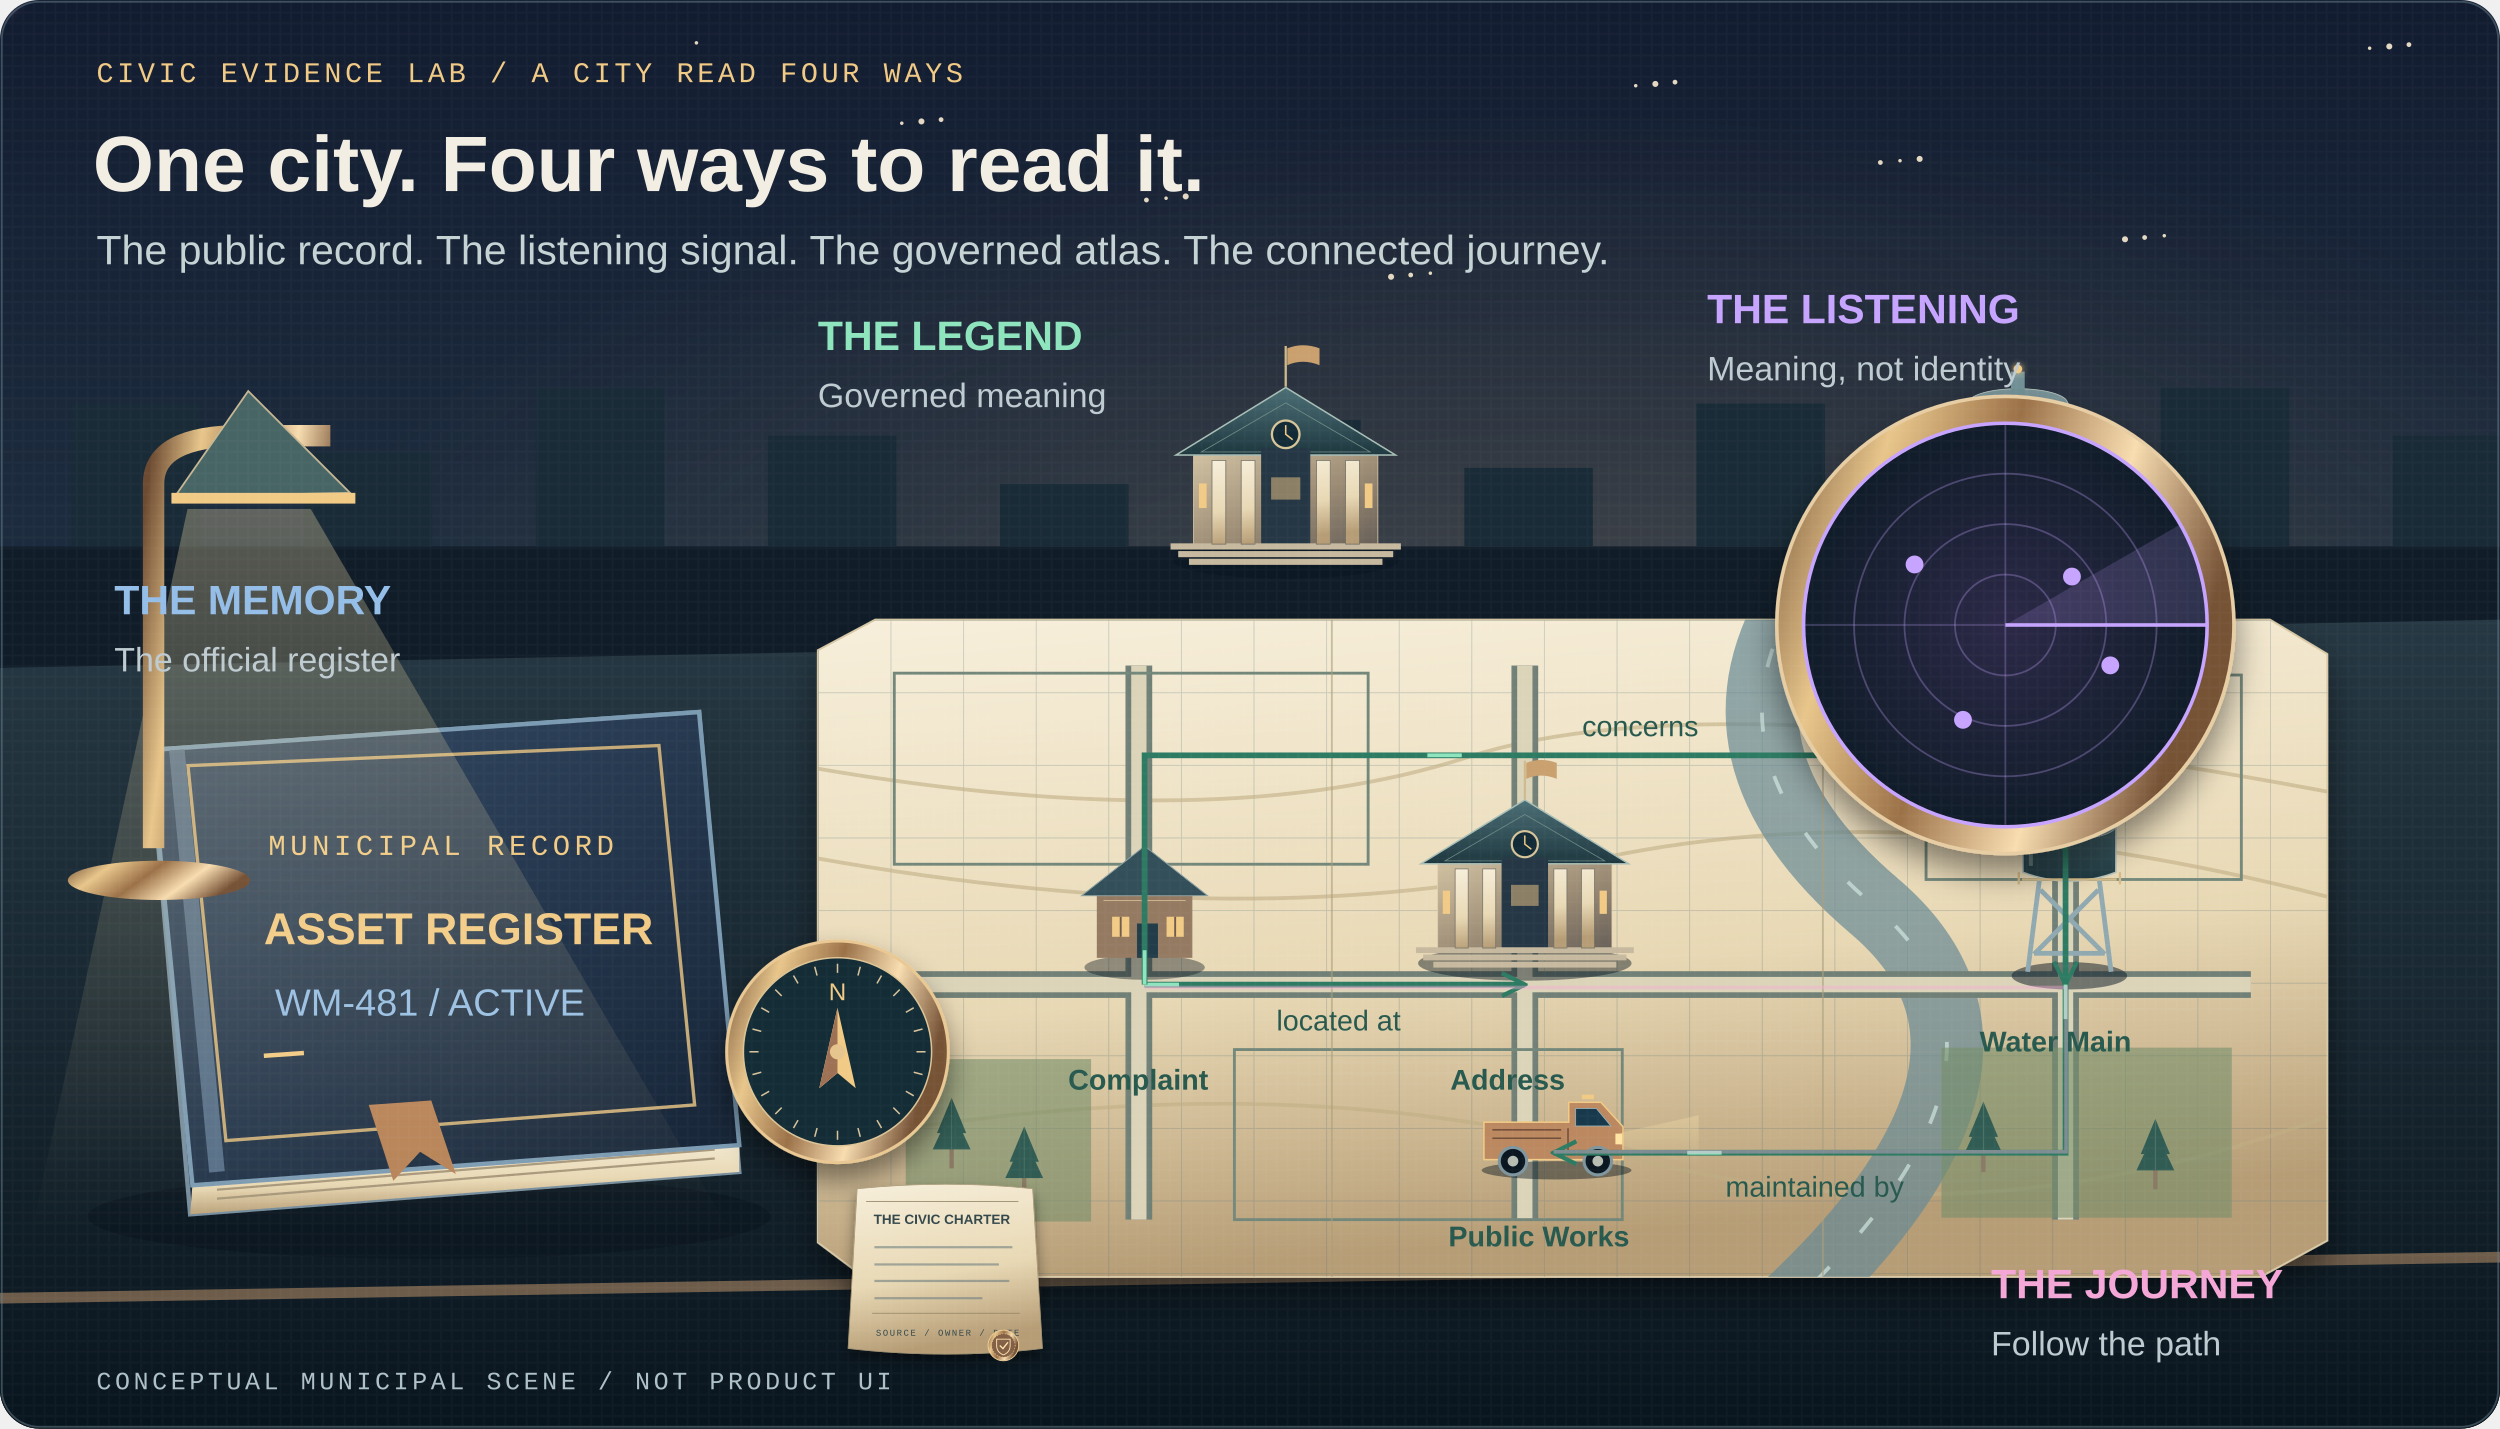
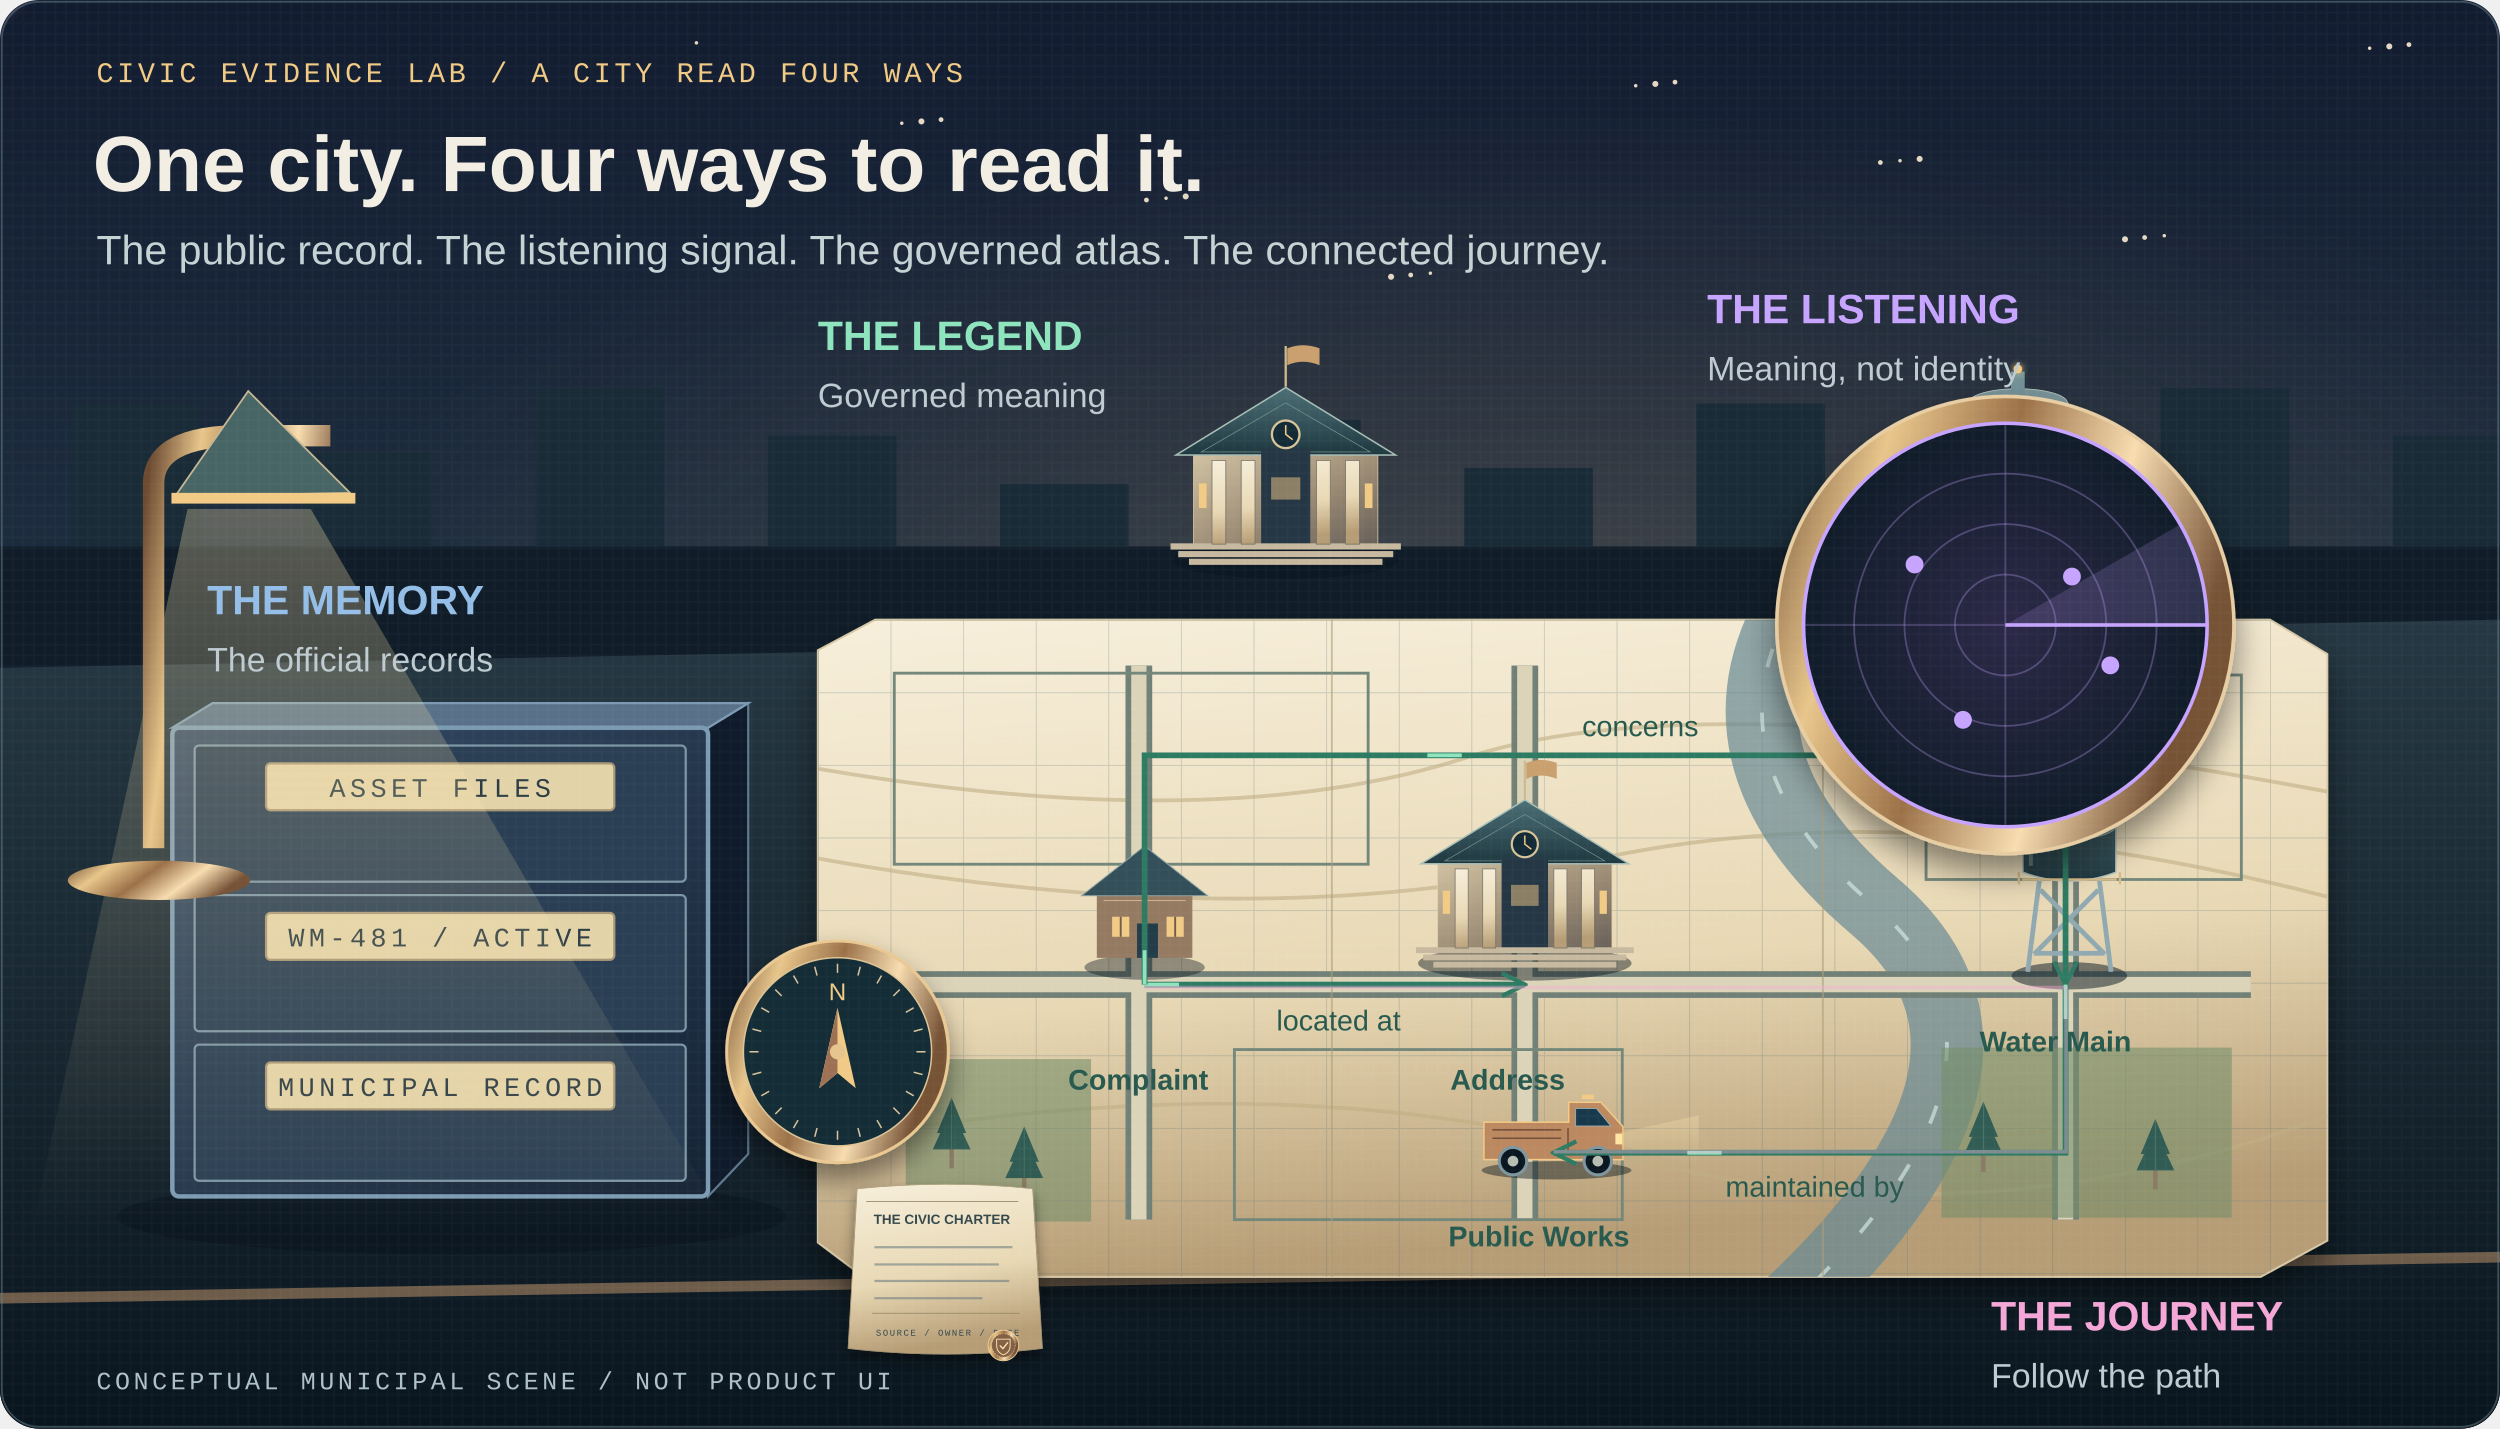
<svg xmlns="http://www.w3.org/2000/svg" width="1400" height="800" viewBox="0 0 1400 800" role="img" aria-labelledby="title desc">
  <defs>
    <linearGradient id="sky" x2="0" y2="1">
      <stop stop-color="#121c30" />
      <stop offset=".7" stop-color="#253949" />
      <stop offset="1" stop-color="#815249" />
    </linearGradient>
    <linearGradient id="desk" x2="0" y2="1">
      <stop stop-color="#263843" />
      <stop offset="1" stop-color="#09151e" />
    </linearGradient>
    <linearGradient id="paper" x2=".2" y2="1">
      <stop stop-color="#f7efdb" />
      <stop offset=".6" stop-color="#e8d8b4" />
      <stop offset="1" stop-color="#b69d76" />
    </linearGradient>
    <linearGradient id="bronze" x2="1" y2=".3">
      <stop stop-color="#6d4b32" />
      <stop offset=".25" stop-color="#e8c68b" />
      <stop offset=".5" stop-color="#9b7148" />
      <stop offset=".75" stop-color="#f8ddb0" />
      <stop offset="1" stop-color="#765236" />
    </linearGradient>
    <linearGradient id="stone" x2="1" y2="1">
      <stop stop-color="#d1c1a2" />
      <stop offset=".55" stop-color="#9c8c75" />
      <stop offset="1" stop-color="#665e57" />
    </linearGradient>
    <linearGradient id="roof" x2="0" y2="1">
      <stop stop-color="#4c6f76" />
      <stop offset="1" stop-color="#1e373f" />
    </linearGradient>
    <linearGradient id="cover" x2="1" y2="1">
      <stop stop-color="#364d68" />
      <stop offset="1" stop-color="#152335" />
    </linearGradient>
    <linearGradient id="beam" x2="0" y2="1">
      <stop stop-color="#ffe7ad" stop-opacity=".3" />
      <stop offset="1" stop-color="#ffe7ad" stop-opacity="0" />
    </linearGradient>
    <radialGradient id="aura">
      <stop stop-color="#d2a575" stop-opacity=".22" />
      <stop offset="1" stop-color="#d2a575" stop-opacity="0" />
    </radialGradient>
    <radialGradient id="radar">
      <stop stop-color="#2c2948" />
      <stop offset="1" stop-color="#101c29" />
    </radialGradient>
    <pattern id="grain" width="6" height="6" patternUnits="userSpaceOnUse">
      <path d="M0 1H6M1 0V6" stroke="#fff" stroke-opacity=".025" />
    </pattern>
    <pattern id="mapgrid" width="38" height="38" patternUnits="userSpaceOnUse">
      <path d="M38 0H0V38" fill="none" stroke="#526f75" stroke-opacity=".24" />
    </pattern>
    <filter id="shadow" x="-30%" y="-30%" width="170%" height="190%">
      <feDropShadow dx="0" dy="10" stdDeviation="9" flood-color="#000" flood-opacity=".45" />
    </filter>
    <filter id="glow" x="-80%" y="-80%" width="260%" height="260%">
      <feGaussianBlur stdDeviation="4" result="b" />
      <feMerge>
        <feMergeNode in="b" />
        <feMergeNode in="SourceGraphic" />
      </feMerge>
    </filter>
    <marker id="edge-arrow" viewBox="0 0 10 10" refX="9" refY="5" markerWidth="5" markerHeight="5" orient="auto">
      <path d="M1 1L9 5L1 9" fill="none" stroke="#2e7b63" stroke-width="1.5" />
    </marker>
    <clipPath id="mapclip">
      <path d="M0 16L30 0H760L790 18V325L755 344H24L0 326Z" />
    </clipPath>
    <g id="tree">
      <path d="M0 0V27" stroke="#897864" stroke-width="5" />
      <path d="M-22 5L0 -42L22 5ZM-17 -14L0 -55L17 -14Z" fill="#315c54" />
      <path d="M0 -55V5" stroke="#739881" opacity=".4" />
    </g>
  </defs>
  <style>
 text{font-family:'Segoe UI',Arial,sans-serif;fill:#f3eee3}
 .mono{font-family:Consolas,'Courier New',monospace;letter-spacing:2px}
 .twinkle{animation:twinkle 8s ease-in-out infinite}
 .windows{animation:windows 7s ease-in-out infinite}
 .flag{animation:flag 4s ease-in-out infinite}
 .float{animation:float 6s ease-in-out infinite}
 .ripples{transform-box:fill-box;transform-origin:center;animation:ripples 4s ease-out infinite}
 .sweep{animation:sweep 12s linear infinite;transform-origin:0 0}
 .needle{animation:needle 8s ease-in-out infinite;transform-origin:0 0}
 .stamp{animation:stamp 7s ease-in-out infinite}
 .drawer{animation:drawer 9s ease-in-out infinite}
+  .pull{animation:pull 9s ease-in-out infinite}
 .draft{stroke-dasharray:18 250;animation:draft 8s linear infinite}
 .flow{stroke-dasharray:10 24;animation:flow 4s linear infinite}
 .traveler{offset-rotate:0deg;animation:travel 14s linear infinite}
 .water{animation:water 6s ease-in-out infinite}
 .lamp{animation:lamp 9s ease-in-out infinite}
 @keyframes twinkle{0%,100%{opacity:.25}50%{opacity:.9}}
 @keyframes windows{0%,100%{opacity:.65}50%{opacity:1}}
 @keyframes flag{0%,100%{transform:skewY(-4deg)}50%{transform:skewY(6deg)}}
 @keyframes float{0%,100%{transform:translateY(0)}50%{transform:translateY(-10px)}}
 @keyframes ripples{0%{transform:scale(.72);opacity:.8}100%{transform:scale(1.2);opacity:.05}}
 @keyframes sweep{to{transform:rotate(360deg)}}
 @keyframes needle{0%,100%{transform:rotate(-12deg)}50%{transform:rotate(16deg)}}
 @keyframes stamp{0%,25%,100%{transform:translateY(-16px)}35%,55%{transform:translateY(0)}}
+  @keyframes pull{0%,20%,100%{transform:translate(0,0)}35%,65%{transform:translate(-5px,9px)}}
 @keyframes drawer{0%,20%,100%{transform:translateX(0)}35%,65%{transform:translateX(18px)}}
 @keyframes draft{to{stroke-dashoffset:-268}}
 @keyframes flow{to{stroke-dashoffset:-68}}
 @keyframes travel{to{offset-distance:100%}}
 @keyframes water{0%,100%{opacity:.55}50%{opacity:.95}}
 @keyframes lamp{0%,100%{opacity:.6}50%{opacity:.9}}
</style>
  <defs>
    <clipPath id="frame">
      <rect width="1400" height="800" rx="22" />
    </clipPath>
  </defs>
  <g clip-path="url(#frame)">
    <rect width="1400" height="800" fill="url(#sky)" />
    <ellipse cx="870" cy="400.0" rx="740" ry="340" fill="url(#aura)" />
    <circle class="twinkle" style="animation-delay:-0s" cx="390" cy="24" r="1.0" fill="#e4d8c3" />
    <circle class="twinkle" style="animation-delay:-1s" cx="527" cy="67" r="1.35" fill="#e4d8c3" />
    <circle class="twinkle" style="animation-delay:-2s" cx="664" cy="110" r="1.7" fill="#e4d8c3" />
    <circle class="twinkle" style="animation-delay:-3s" cx="801" cy="153" r="1.0" fill="#e4d8c3" />
    <circle class="twinkle" style="animation-delay:-4s" cx="938" cy="46" r="1.35" fill="#e4d8c3" />
    <circle class="twinkle" style="animation-delay:-5s" cx="1075" cy="89" r="1.7" fill="#e4d8c3" />
    <circle class="twinkle" style="animation-delay:-6s" cx="1212" cy="132" r="1.0" fill="#e4d8c3" />
    <circle class="twinkle" style="animation-delay:-0s" cx="1349" cy="25" r="1.35" fill="#e4d8c3" />
    <circle class="twinkle" style="animation-delay:-1s" cx="516" cy="68" r="1.7" fill="#e4d8c3" />
    <circle class="twinkle" style="animation-delay:-2s" cx="653" cy="111" r="1.0" fill="#e4d8c3" />
    <circle class="twinkle" style="animation-delay:-3s" cx="790" cy="154" r="1.35" fill="#e4d8c3" />
    <circle class="twinkle" style="animation-delay:-4s" cx="927" cy="47" r="1.7" fill="#e4d8c3" />
    <circle class="twinkle" style="animation-delay:-5s" cx="1064" cy="90" r="1.0" fill="#e4d8c3" />
    <circle class="twinkle" style="animation-delay:-6s" cx="1201" cy="133" r="1.35" fill="#e4d8c3" />
    <circle class="twinkle" style="animation-delay:-0s" cx="1338" cy="26" r="1.7" fill="#e4d8c3" />
    <circle class="twinkle" style="animation-delay:-1s" cx="505" cy="69" r="1.0" fill="#e4d8c3" />
    <circle class="twinkle" style="animation-delay:-2s" cx="642" cy="112" r="1.35" fill="#e4d8c3" />
    <circle class="twinkle" style="animation-delay:-3s" cx="779" cy="155" r="1.7" fill="#e4d8c3" />
    <circle class="twinkle" style="animation-delay:-4s" cx="916" cy="48" r="1.0" fill="#e4d8c3" />
    <circle class="twinkle" style="animation-delay:-5s" cx="1053" cy="91" r="1.35" fill="#e4d8c3" />
    <circle class="twinkle" style="animation-delay:-6s" cx="1190" cy="134" r="1.7" fill="#e4d8c3" />
    <circle class="twinkle" style="animation-delay:-0s" cx="1327" cy="27" r="1.0" fill="#e4d8c3" />
    <path d="M0 306H1400V800H0Z" fill="#101d29" />
    <path d="M40 306V226H112V306Z" fill="#192b37" />
    <path d="M170 306V253H242V306Z" fill="#192b37" />
    <path d="M300 306V217H372V306Z" fill="#192b37" />
    <path d="M430 306V244H502V306Z" fill="#192b37" />
    <path d="M560 306V271H632V306Z" fill="#192b37" />
    <path d="M690 306V235H762V306Z" fill="#192b37" />
    <path d="M820 306V262H892V306Z" fill="#192b37" />
    <path d="M950 306V226H1022V306Z" fill="#192b37" />
    <path d="M1080 306V253H1152V306Z" fill="#192b37" />
    <path d="M1210 306V217H1282V306Z" fill="#192b37" />
    <path d="M1340 306V244H1412V306Z" fill="#192b37" />
    <g transform="translate(720 306) scale(0.43)">
      <ellipse cx="0" cy="18" rx="147" ry="24" fill="#07131d" opacity=".45" />
      <path d="M-120 -120H120V0H-120Z" fill="url(#stone)" stroke="#e1cfac" />
      <path d="M-143 -119L0 -207L143 -119Z" fill="url(#roof)" stroke="#a8beb6" stroke-width="2" />
      <path d="M-110 -123L0 -187L110 -123Z" fill="none" stroke="#728e89" />
      <rect x="-32" y="-128" width="64" height="128" fill="#253645" />
      <path d="M-150 0H150M-140 10H140M-126 20H126" stroke="#c6b99f" stroke-width="8" />
      <g fill="url(#paper)" stroke="#706e63">
        <path d="M-96 -112H-78V-3H-96ZM-58 -112H-40V-3H-58ZM40 -112H58V-3H40ZM78 -112H96V-3H78Z" />
      </g>
      <g class="windows" fill="#f1ca85">
        <path d="M-113 -82H-103V-50H-113ZM103 -82H113V-50H103Z" />
        <path d="M-19 -90H19V-61H-19Z" opacity=".5" />
      </g>
      <circle cx="0" cy="-146" r="18" fill="#132b37" stroke="#d7c499" stroke-width="3" />
      <path d="M0 -158V-146L9 -139" stroke="#f1ca85" stroke-width="2" fill="none" />
      <path d="M0 -208V-261" stroke="#cfb98c" stroke-width="3" />
      <g transform="translate(2 -258)">
        <path class="flag" d="M0 0Q20 -8 42 0V22Q20 13 0 22Z" fill="#c9a06e" />
      </g>
    </g>
    <g transform="translate(1130 306) scale(0.48)">
      <ellipse cy="20" rx="72" ry="17" fill="#061421" opacity=".5" />
      <path d="M-36 -110L-52 15M36 -110L52 15M-36 -87L44 -7M36 -87L-44 -7M-44 -8H44" stroke="#90a9b1" stroke-width="6" fill="none" />
      <path d="M-58 -167Q0 -188 58 -167V-109Q0 -87 -58 -109Z" fill="url(#roof)" stroke="#b7c5bd" stroke-width="2" />
      <ellipse cy="-167" rx="58" ry="17" fill="#789398" stroke="#b7c5bd" />
      <path d="M-48 -159V-117" stroke="#d0dfd7" stroke-width="5" opacity=".35" />
      <path d="M-59 -100H59M-63 -94V-109M63 -94V-109" stroke="#d5bb88" fill="none" stroke-width="3" />
      <path d="M-8 -178V-204H8V-178" fill="#729298" />
      <circle class="windows" cy="-207" r="5" fill="#f1ca85" filter="url(#glow)" />
    </g>
    <path d="M0 374L1400 347V800H0Z" fill="url(#desk)" />
    <path d="M0 727L1400 704" stroke="#ac8862" stroke-opacity=".6" stroke-width="6" />
    <g transform="translate(458 347) scale(1.07)">
      <path d="M0 16L30 0H760L790 18V325L755 344H24L0 326Z" fill="url(#paper)" stroke="#d7c8a6" filter="url(#shadow)" />
      <g clip-path="url(#mapclip)">
        <rect width="790" height="344" fill="url(#mapgrid)" />
        <path d="M0 78Q210 114 340 72T790 90M0 125Q230 166 400 127T790 145M0 274Q240 230 420 280T790 260" stroke="#bfae83" stroke-width="2" fill="none" opacity=".6" />
        <path d="M515 -15Q459 70 553 150T508 360" fill="none" stroke="#668994" stroke-width="38" opacity=".7" />
        <path class="flow" d="M515 -15Q459 70 553 150T508 360" fill="none" stroke="#d0e5df" stroke-width="2" opacity=".7" />
        <path d="M24 191H750M168 24V314M370 24V314M653 24V314" stroke="#718077" stroke-width="14" fill="none" />
        <path d="M24 191H750M168 24V314M370 24V314M653 24V314" stroke="#dcd4b9" stroke-width="8" fill="none" />
        <path d="M40 28H288V128H40ZM218 225H421V314H218ZM580 29H745V136H580Z" fill="none" stroke="#73877a" stroke-width="1.5" />
        <g fill="#748d69" opacity=".6">
          <path d="M46 230H143V315H46Z" />
          <path d="M588 224H740V313H588Z" />
        </g>
        <path d="M269 0V344M526 0V344" stroke="#a89c79" opacity=".6" />
      </g>
      <g transform="translate(370 173) scale(0.38)">
        <ellipse cx="0" cy="18" rx="147" ry="24" fill="#07131d" opacity=".45" />
        <path d="M-120 -120H120V0H-120Z" fill="url(#stone)" stroke="#e1cfac" />
        <path d="M-143 -119L0 -207L143 -119Z" fill="url(#roof)" stroke="#a8beb6" stroke-width="2" />
        <path d="M-110 -123L0 -187L110 -123Z" fill="none" stroke="#728e89" />
        <rect x="-32" y="-128" width="64" height="128" fill="#253645" />
        <path d="M-150 0H150M-140 10H140M-126 20H126" stroke="#c6b99f" stroke-width="8" />
        <g fill="url(#paper)" stroke="#706e63">
          <path d="M-96 -112H-78V-3H-96ZM-58 -112H-40V-3H-58ZM40 -112H58V-3H40ZM78 -112H96V-3H78Z" />
        </g>
        <g class="windows" fill="#f1ca85">
          <path d="M-113 -82H-103V-50H-113ZM103 -82H113V-50H103Z" />
          <path d="M-19 -90H19V-61H-19Z" opacity=".5" />
        </g>
        <circle cx="0" cy="-146" r="18" fill="#132b37" stroke="#d7c499" stroke-width="3" />
        <path d="M0 -158V-146L9 -139" stroke="#f1ca85" stroke-width="2" fill="none" />
        <path d="M0 -208V-261" stroke="#cfb98c" stroke-width="3" />
        <g transform="translate(2 -258)">
          <path class="flag" d="M0 0Q20 -8 42 0V22Q20 13 0 22Z" fill="#c9a06e" />
        </g>
      </g>
      <g transform="translate(655 178) scale(0.42)">
        <ellipse cy="20" rx="72" ry="17" fill="#061421" opacity=".5" />
        <path d="M-36 -110L-52 15M36 -110L52 15M-36 -87L44 -7M36 -87L-44 -7M-44 -8H44" stroke="#90a9b1" stroke-width="6" fill="none" />
        <path d="M-58 -167Q0 -188 58 -167V-109Q0 -87 -58 -109Z" fill="url(#roof)" stroke="#b7c5bd" stroke-width="2" />
        <ellipse cy="-167" rx="58" ry="17" fill="#789398" stroke="#b7c5bd" />
        <path d="M-48 -159V-117" stroke="#d0dfd7" stroke-width="5" opacity=".35" />
        <path d="M-59 -100H59M-63 -94V-109M63 -94V-109" stroke="#d5bb88" fill="none" stroke-width="3" />
        <path d="M-8 -178V-204H8V-178" fill="#729298" />
        <circle class="windows" cy="-207" r="5" fill="#f1ca85" filter="url(#glow)" />
      </g>
      <g transform="translate(171 177) scale(0.5)">
        <ellipse cy="10" rx="63" ry="13" fill="#07121b" opacity=".4" />
        <path d="M-50 -68H50V0H-50Z" fill="#957a62" />
        <path d="M-66 -65L0 -117L66 -65Z" fill="#334f59" stroke="#8ca2a1" />
        <path d="M-43 -60H43" stroke="#d1b58f" />
        <path d="M-8 -36H14V0H-8Z" fill="#223c49" />
        <g class="windows" fill="#f1ca85">
          <path d="M-34 -43H-16V-22H-34ZM23 -43H41V-22H23Z" />
        </g>
        <path d="M-25 -43V-22M32 -43V-22" stroke="#705c4d" stroke-width="2" />
      </g>
      <g transform="translate(385 281) scale(0.4)">
        <ellipse cx="4" cy="18" rx="98" ry="12" fill="#07131c" opacity=".45" />
        <path d="M-91 -45H20V-71H62L91 -39V4H-91Z" fill="#bb8860" stroke="#f1ca85" stroke-width="2" />
        <path d="M29 -63H56L75 -40H29Z" fill="#18394c" stroke="#9ab9bf" />
        <path d="M-80 -35H10M-80 -24H10M19 -37V-4" stroke="#704d39" stroke-width="2" />
        <g fill="#0a1721" stroke="#7f969f" stroke-width="4">
          <circle cx="-53" cy="6" r="18" />
          <circle cx="58" cy="6" r="18" />
        </g>
        <g fill="#b8bdb2">
          <circle cx="-53" cy="6" r="7" />
          <circle cx="58" cy="6" r="7" />
        </g>
        <path class="lamp" d="M87 -31L190 -54V13L87 -15Z" fill="url(#beam)" />
        <rect class="windows" x="81" y="-30" width="9" height="14" fill="#ffe4a3" />
        <path d="M37 -78H53" stroke="#f1ca85" stroke-width="6" />
      </g>
      <g transform="translate(70 275) scale(0.45)">
        <use href="#tree" />
      </g>
      <g transform="translate(108 290) scale(0.45)">
        <use href="#tree" />
      </g>
      <g transform="translate(610 277) scale(0.45)">
        <use href="#tree" />
      </g>
      <g transform="translate(700 286) scale(0.45)">
        <use href="#tree" />
      </g>
      <path d="M171 191H370" fill="none" stroke="#2e7b63" stroke-width="3" marker-end="url(#edge-arrow)" />
      <path class="draft" d="M171 191H370" fill="none" stroke="#8de4bd" stroke-width="2" />
      <path d="M171 191V71H653V191" fill="none" stroke="#2e7b63" stroke-width="3" marker-end="url(#edge-arrow)" />
      <path class="draft" d="M171 191V71H653V191" fill="none" stroke="#8de4bd" stroke-width="2" />
      <path d="M653 191V279H385" fill="none" stroke="#2e7b63" stroke-width="3" marker-end="url(#edge-arrow)" />
      <path class="draft" d="M653 191V279H385" fill="none" stroke="#8de4bd" stroke-width="2" />
      <text x="240" y="215" font-size="15" style="fill:#27594e">located at</text>
      <text x="400" y="61" font-size="15" style="fill:#27594e">concerns</text>
      <text x="475" y="302" font-size="15" style="fill:#27594e">maintained by</text>
      <text x="131" y="246" font-size="15" style="fill:#27594e" font-weight="600">Complaint</text>
      <text x="331" y="246" font-size="15" style="fill:#27594e" font-weight="600">Address</text>
      <text x="608" y="226" font-size="15" style="fill:#27594e" font-weight="600">Water Main</text>
      <text x="330" y="328" font-size="15" style="fill:#27594e" font-weight="600">Public Works</text>
    </g>
    <g transform="translate(84 420) scale(1.25)">
-       <ellipse cx="125" cy="209" rx="153" ry="19" fill="#07111b" opacity=".5" />
-       <path d="M0 0L246 -17L264 189L18 208Z" fill="#152539" stroke="#778e9e" stroke-width="2" />
-       <path d="M18 208L264 189V177L19 195Z" fill="url(#paper)" />
-       <path d="M30 201L253 183M30 197L253 179" stroke="#a8987c" />
-       <path d="M0 0L19 195L264 177L246 -17Z" fill="url(#cover)" stroke="#7b9bb3" stroke-width="2" />
-       <path d="M17 7L34 175L244 159L228 -2Z" fill="none" stroke="#c5aa78" stroke-width="1.5" />
-       <path d="M12 0L30 189" stroke="#566f89" stroke-width="7" />
-       <path d="M98 159L109 193L121 180L137 190L126 157Z" fill="#b78358" />
-       <text x="53" y="47" font-size="13" style="fill:#f1ca85" class="mono">MUNICIPAL RECORD</text>
-       <text x="51" y="87" font-size="20" style="fill:#f1ca85" font-weight="600">ASSET REGISTER</text>
-       <text x="56" y="119" font-size="17" style="fill:#94bee8">WM-481 / ACTIVE</text>
-       <path class="draft" d="M51 137L222 125" stroke="#f1ca85" stroke-width="2" />
+       <ellipse cx="135" cy="209" rx="150" ry="17" fill="#07111b" opacity=".5" />
+       <path d="M250 -10L268 -21V181L250 200Z" fill="#0f1b2a" stroke="#5f788d" />
+       <path d="M10 -10L28 -21H268L250 -10Z" fill="#587189" stroke="#7b9bb3" />
+       <rect x="10" y="-10" width="240" height="210" rx="3" fill="url(#cover)" stroke="#7b9bb3" stroke-width="2" />
+       <g>
+         <rect x="20" y="-2" width="220" height="61" rx="2" fill="#2a3f54" stroke="#7c96a5" />
+         <rect x="52" y="6" width="156" height="21" rx="2" fill="#e3d3a8" stroke="#a89776" />
+         <text x="130" y="21" font-size="12" style="fill:#2d3d44" class="mono" text-anchor="middle">ASSET FILES</text>
+         <path d="M98 42H162" stroke="url(#bronze)" stroke-width="7" stroke-linecap="round" />
+       </g>
+       <g class="pull">
+         <rect x="20" y="65" width="220" height="61" rx="2" fill="#2a3f54" stroke="#7c96a5" />
+         <rect x="52" y="73" width="156" height="21" rx="2" fill="#e3d3a8" stroke="#a89776" />
+         <text x="130" y="88" font-size="12" style="fill:#2d3d44" class="mono" text-anchor="middle">WM-481 / ACTIVE</text>
+         <path d="M98 109H162" stroke="url(#bronze)" stroke-width="7" stroke-linecap="round" />
+       </g>
+       <g>
+         <rect x="20" y="132" width="220" height="61" rx="2" fill="#2a3f54" stroke="#7c96a5" />
+         <rect x="52" y="140" width="156" height="21" rx="2" fill="#e3d3a8" stroke="#a89776" />
+         <text x="130" y="155" font-size="12" style="fill:#2d3d44" class="mono" text-anchor="middle">MUNICIPAL RECORD</text>
+         <path d="M98 176H162" stroke="url(#bronze)" stroke-width="7" stroke-linecap="round" />
+       </g>
    </g>
    <g transform="translate(1123 350) scale(1)">
      <circle r="128" fill="url(#bronze)" stroke="#e7cda3" stroke-width="2" filter="url(#shadow)" />
      <circle r="113" fill="url(#radar)" stroke="#c6a4ff" stroke-width="2" />
      <circle r="28.25" fill="none" stroke="#c6a4ff" stroke-opacity=".3" />
      <circle r="56.5" fill="none" stroke="#c6a4ff" stroke-opacity=".3" />
      <circle r="84.75" fill="none" stroke="#c6a4ff" stroke-opacity=".3" />
      <path d="M-113 0H113M0 -113V113" stroke="#c6a4ff" stroke-opacity=".25" />
      <g class="sweep">
        <path d="M0 0L98.31 -56.5A113 113 0 0 1 113 0Z" fill="#c6a4ff" fill-opacity=".17" />
        <path d="M0 0H113" stroke="#c6a4ff" stroke-width="2" />
      </g>
      <circle class="windows" style="animation-delay:-0s" cx="-50.85" cy="-33.9" r="5" fill="#c6a4ff" />
      <circle class="windows" style="animation-delay:-1s" cx="37.29" cy="-27.12" r="5" fill="#c6a4ff" />
      <circle class="windows" style="animation-delay:-2s" cx="58.76" cy="22.6" r="5" fill="#c6a4ff" />
      <circle class="windows" style="animation-delay:-3s" cx="-23.73" cy="53.11" r="5" fill="#c6a4ff" />
    </g>
    <g transform="translate(469 589) scale(0.85)">
      <circle r="73" fill="url(#bronze)" stroke="#e9c893" stroke-width="2" filter="url(#shadow)" />
      <circle r="62" fill="#132c36" stroke="#dcc496" />
      <path d="M52.00 0.00L58.00 0.00" stroke="#d7c29b" />
      <path d="M50.23 13.46L56.02 15.01" stroke="#d7c29b" />
      <path d="M45.03 26.00L50.23 29.00" stroke="#d7c29b" />
      <path d="M36.77 36.77L41.01 41.01" stroke="#d7c29b" />
      <path d="M26.00 45.03L29.00 50.23" stroke="#d7c29b" />
      <path d="M13.46 50.23L15.01 56.02" stroke="#d7c29b" />
      <path d="M0.00 52.00L0.00 58.00" stroke="#d7c29b" />
      <path d="M-13.46 50.23L-15.01 56.02" stroke="#d7c29b" />
      <path d="M-26.00 45.03L-29.00 50.23" stroke="#d7c29b" />
      <path d="M-36.77 36.77L-41.01 41.01" stroke="#d7c29b" />
      <path d="M-45.03 26.00L-50.23 29.00" stroke="#d7c29b" />
      <path d="M-50.23 13.46L-56.02 15.01" stroke="#d7c29b" />
      <path d="M-52.00 0.00L-58.00 0.00" stroke="#d7c29b" />
      <path d="M-50.23 -13.46L-56.02 -15.01" stroke="#d7c29b" />
      <path d="M-45.03 -26.00L-50.23 -29.00" stroke="#d7c29b" />
      <path d="M-36.77 -36.77L-41.01 -41.01" stroke="#d7c29b" />
      <path d="M-26.00 -45.03L-29.00 -50.23" stroke="#d7c29b" />
      <path d="M-13.46 -50.23L-15.01 -56.02" stroke="#d7c29b" />
      <path d="M-0.00 -52.00L-0.00 -58.00" stroke="#d7c29b" />
      <path d="M13.46 -50.23L15.01 -56.02" stroke="#d7c29b" />
      <path d="M26.00 -45.03L29.00 -50.23" stroke="#d7c29b" />
      <path d="M36.77 -36.77L41.01 -41.01" stroke="#d7c29b" />
      <path d="M45.03 -26.00L50.23 -29.00" stroke="#d7c29b" />
      <path d="M50.23 -13.46L56.02 -15.01" stroke="#d7c29b" />
      <text x="0" y="-34" font-size="16" style="fill:#f1ca85" text-anchor="middle">N</text>
      <g class="needle">
        <path d="M0 -29L12 24L0 14L-12 24Z" fill="#f1ca85" />
        <path d="M0 -29V14L-12 24Z" fill="#9e7155" />
      </g>
      <circle r="5" fill="#e5c58d" />
    </g>
    <g transform="translate(480 664) scale(0.42)">
      <path d="M0 4Q120 -8 234 4L247 217Q120 232 -12 217Z" fill="url(#paper)" stroke="#a89776" filter="url(#shadow)" />
      <path d="M12 21H215M20 170H217" stroke="#8f805f" />
      <path d="M23 82H207M23 105H189M23 127H203M23 150H167" stroke="#63767a" stroke-width="3" opacity=".55" />
      <text x="22" y="51" font-size="18" style="fill:#34484c" font-weight="600">THE CIVIC CHARTER</text>
      <text x="25" y="200" font-size="12" style="fill:#34484c" class="mono">SOURCE / OWNER / DATE</text>
      <g transform="translate(195 213) scale(0.6)">
        <circle r="34" fill="url(#bronze)" stroke="#efcf95" stroke-width="2" />
        <circle r="26" fill="#836045" stroke="#efcf95" stroke-width="1.5" stroke-dasharray="2 4" />
        <path d="M-15 -14H15V0Q15 15 0 21Q-15 15 -15 0Z" fill="none" stroke="#ffe4b0" stroke-width="2" />
        <path class="windows" d="M-8 0L-1 7L10 -7" fill="none" stroke="#ffe4b0" stroke-width="3" />
      </g>
    </g>
    <path class="lamp" d="M105 285L18 688H408L174 285Z" fill="url(#beam)" />
    <path d="M86 475V271Q86 244 136 244H185" stroke="url(#bronze)" stroke-width="12" fill="none" />
    <path d="M98 278L139 219L196 276Z" fill="#486565" stroke="#c6b794" />
    <path d="M96 279H199" stroke="#f1ca85" stroke-width="6" />
    <ellipse cx="89" cy="493" rx="51" ry="11" fill="url(#bronze)" />
-     <text x="64" y="344" font-size="23" style="fill:#94bee8" font-weight="600">THE MEMORY</text>
-     <text x="64" y="376" font-size="19" style="fill:#becbd0">The official register</text>
+     <text x="116" y="344" font-size="23" style="fill:#94bee8" font-weight="600">THE MEMORY</text>
+     <text x="116" y="376" font-size="19" style="fill:#becbd0">The official records</text>
    <text x="956" y="181" font-size="23" style="fill:#c6a4ff" font-weight="600">THE LISTENING</text>
    <text x="956" y="213" font-size="19" style="fill:#becbd0">Meaning, not identity</text>
    <text x="458" y="196" font-size="23" style="fill:#8de4bd" font-weight="600">THE LEGEND</text>
    <text x="458" y="228" font-size="19" style="fill:#becbd0">Governed meaning</text>
    <path d="M641 553L855 553L1157 553L1157 645L870 645" fill="none" stroke="#f4a7d7" stroke-width="2" opacity=".4" />
    <circle class="traveler" r="6" fill="#f4a7d7" filter="url(#glow)" style="offset-path:path('M641 553L855 553L1157 553L1157 645L870 645');animation-duration:14s" />
-     <text x="1115" y="727" font-size="23" style="fill:#f4a7d7" font-weight="600">THE JOURNEY</text>
-     <text x="1115" y="759" font-size="19" style="fill:#becbd0">Follow the path</text>
+     <text x="1115" y="745" font-size="23" style="fill:#f4a7d7" font-weight="600">THE JOURNEY</text>
+     <text x="1115" y="777" font-size="19" style="fill:#becbd0">Follow the path</text>
    <rect width="1400" height="800" fill="url(#grain)" />
    <text x="54" y="46" font-size="16" style="fill:#f1ca85" class="mono">CIVIC EVIDENCE LAB / A CITY READ FOUR WAYS</text>
    <text x="52" y="107" font-size="44" font-weight="700">One city. Four ways to read it.</text>
    <text x="54" y="148" font-size="23" style="fill:#c6d3d5">The public record. The listening signal. The governed atlas. The connected journey.</text>
    <text x="54" y="778" font-size="14" style="fill:#b0c2c9" class="mono">CONCEPTUAL MUNICIPAL SCENE / NOT PRODUCT UI</text>
  </g>
  <rect x="1" y="1" width="1398" height="798" rx="21" fill="none" stroke="#66818d" stroke-opacity=".5" />
</svg>
